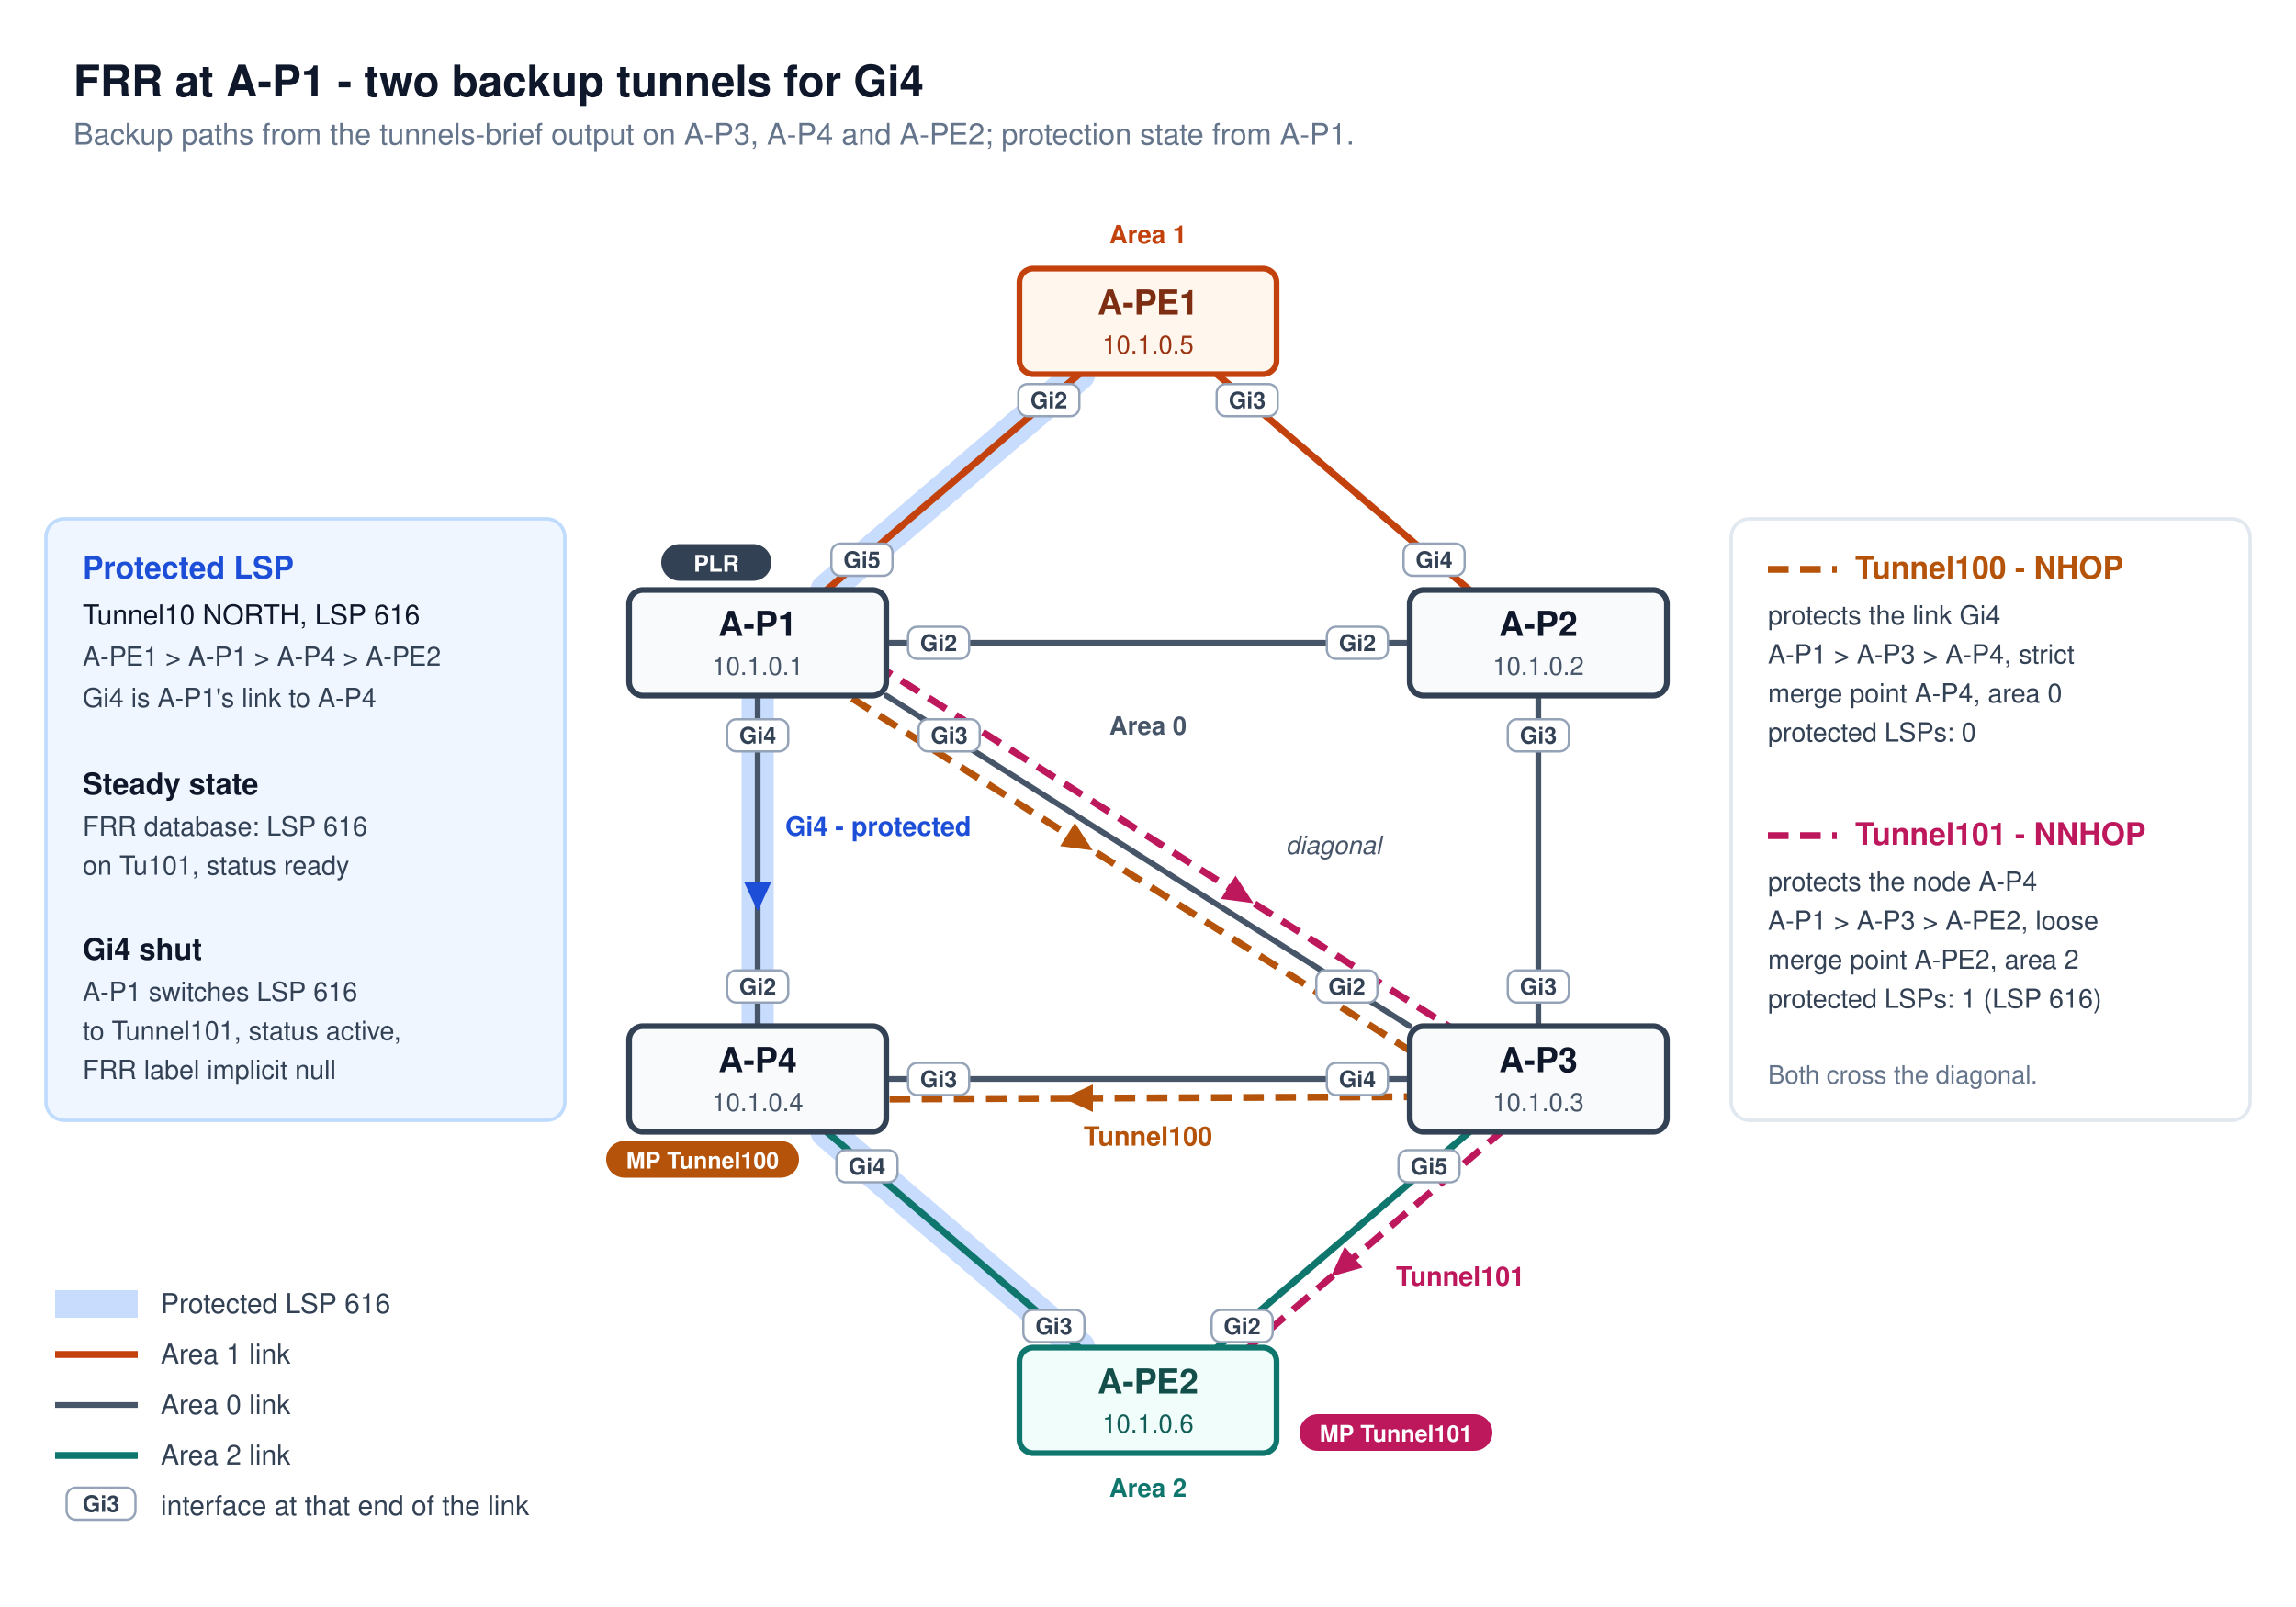
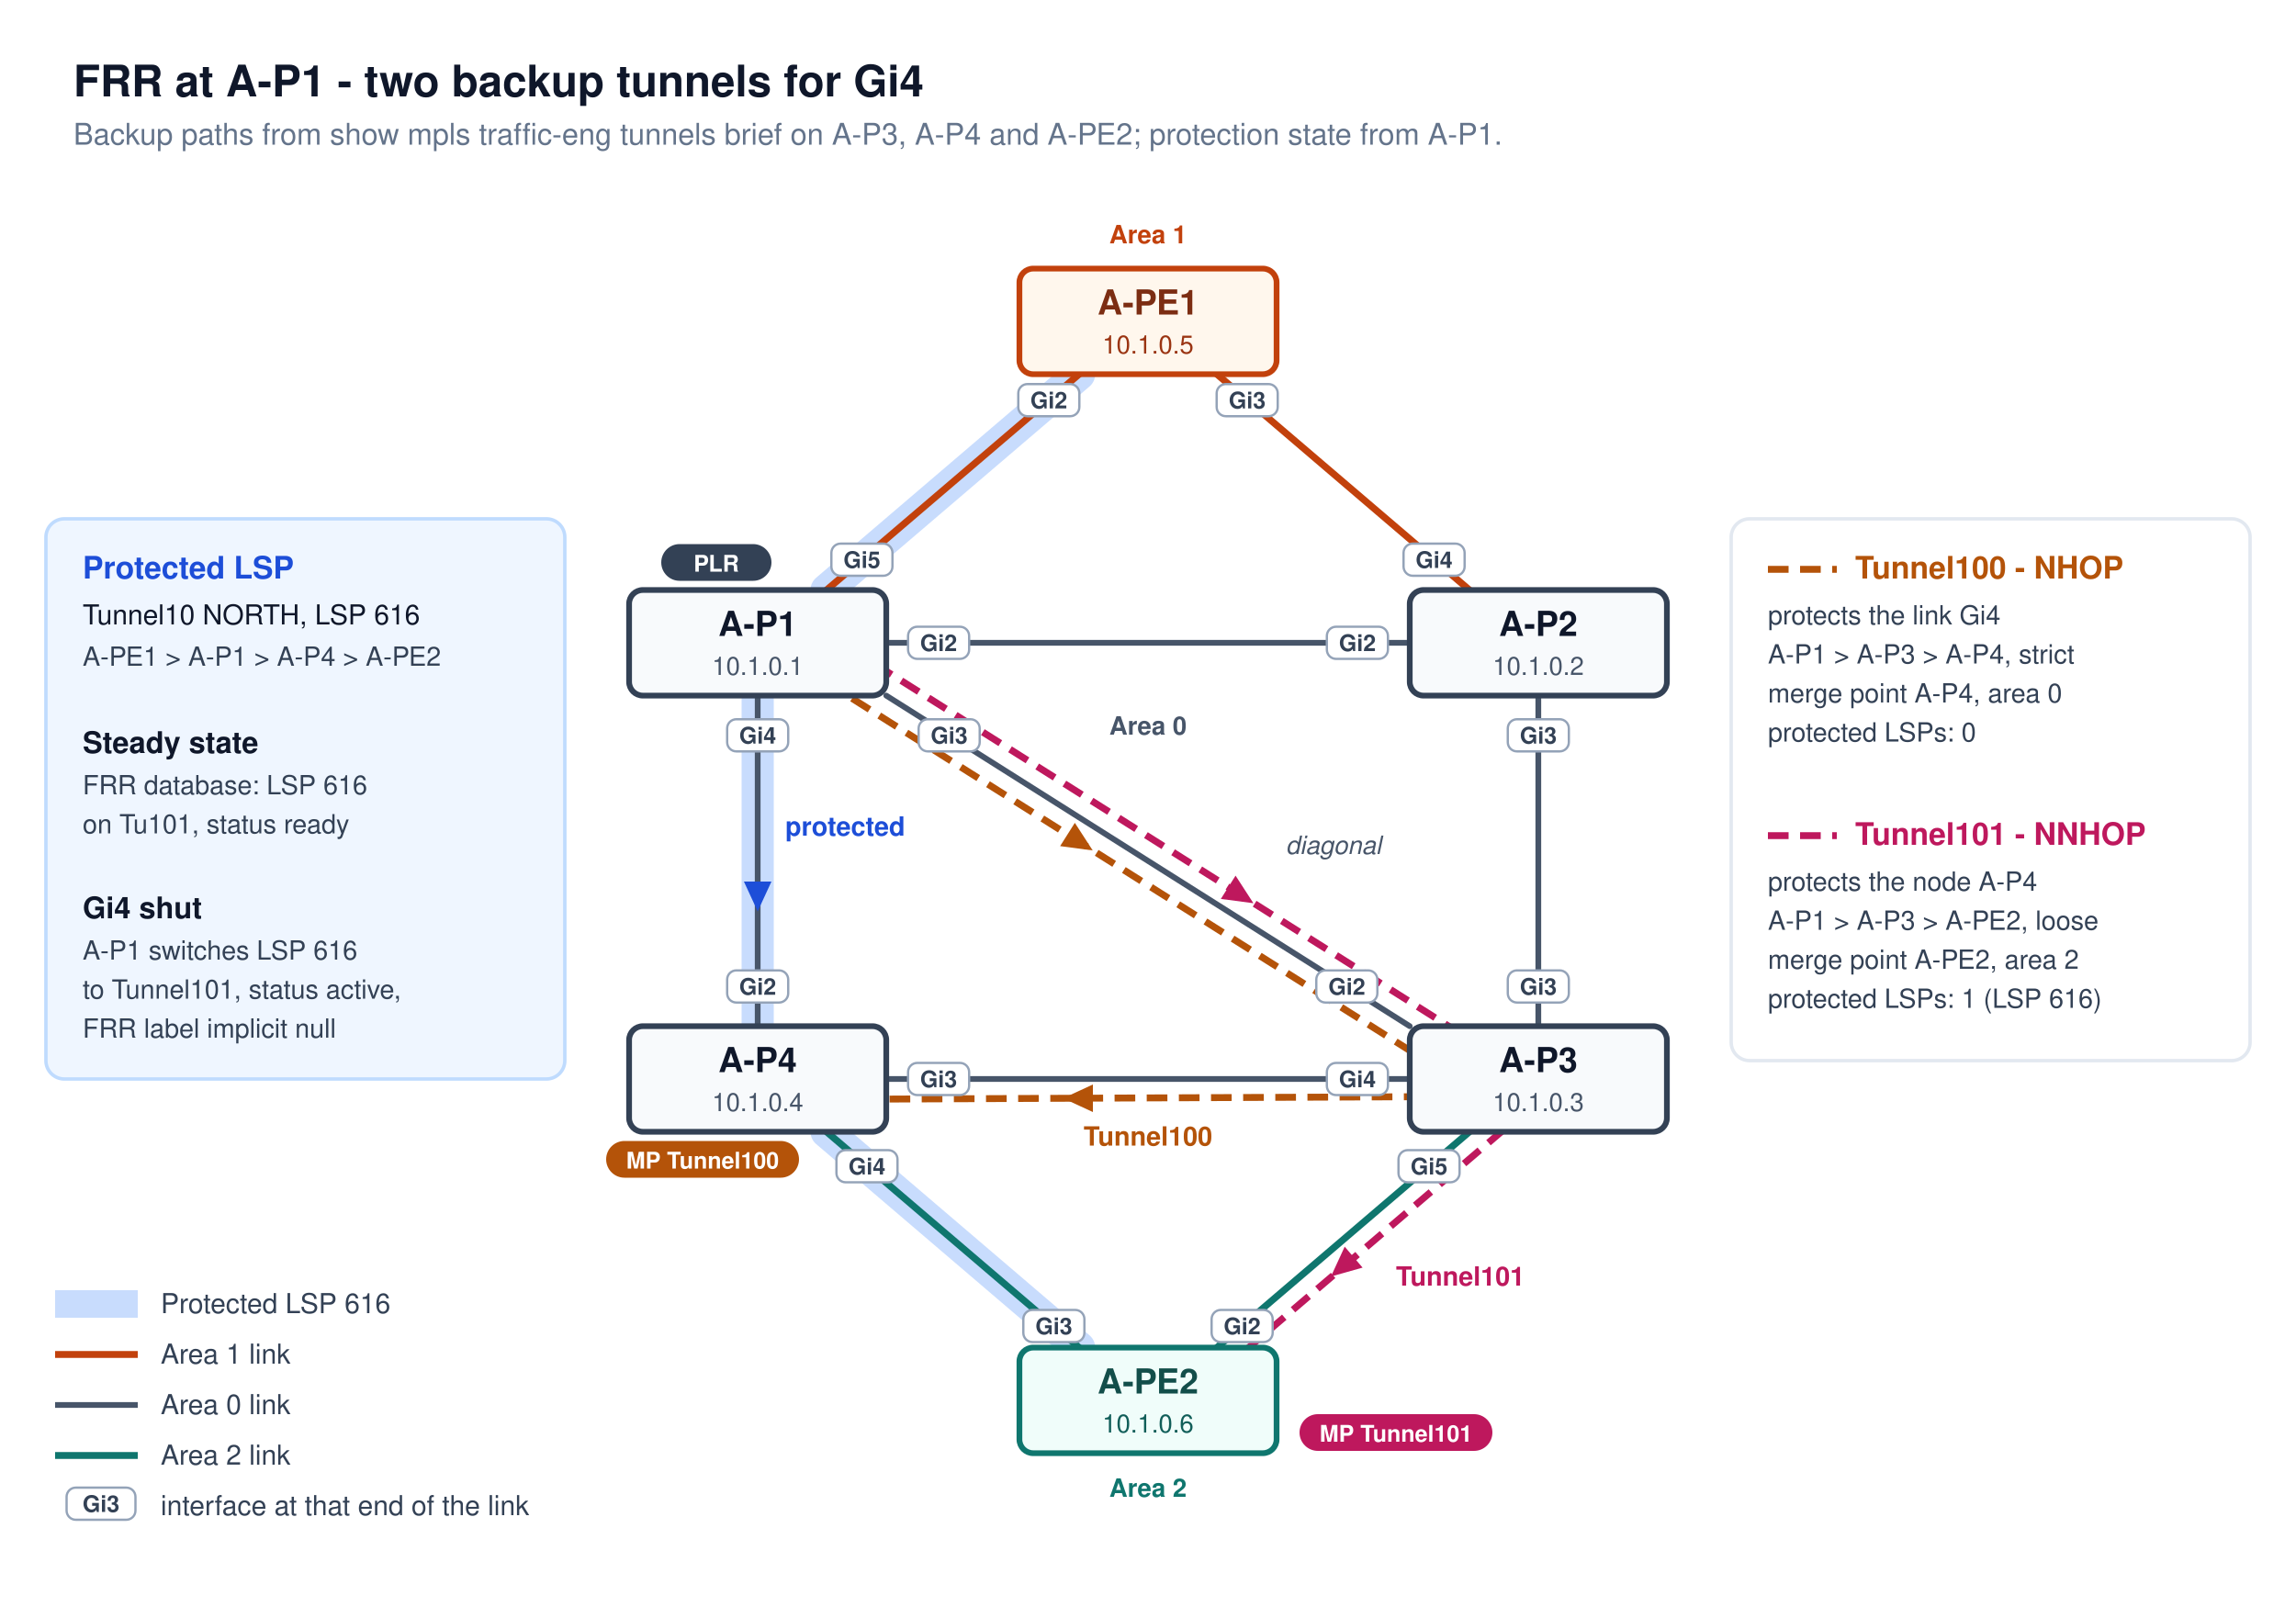
<svg xmlns="http://www.w3.org/2000/svg" viewBox="0 0 1000 700" width="1000" height="700" font-family="-apple-system, BlinkMacSystemFont, 'Segoe UI', Helvetica, Arial, sans-serif">
  <rect width="1000" height="700" fill="#ffffff" />
  <text x="32" y="42" font-size="19" font-weight="700" fill="#0f172a">FRR at A-P1 - two backup tunnels for Gi4</text>
-   <text x="32" y="63" font-size="13" fill="#64748b">Backup paths from the tunnels-brief output on A-P3, A-P4 and A-PE2; protection state from A-P1.</text>
+   <text x="32" y="63" font-size="13" fill="#64748b">Backup paths from show mpls traffic-eng tunnels brief on A-P3, A-P4 and A-PE2; protection state from A-P1.</text>
  <g stroke-linecap="round" fill="none" stroke-width="14" stroke-opacity="0.28" stroke="#3b82f6">
    <line x1="470" y1="163" x2="360" y2="257" />
    <line x1="330" y1="303" x2="330" y2="447" />
    <line x1="360" y1="493" x2="470" y2="587" />
  </g>
  <g stroke-linecap="round" fill="none">
    <line x1="386" y1="280" x2="614" y2="280" stroke="#475569" stroke-width="2.5" />
    <line x1="330" y1="303" x2="330" y2="447" stroke="#475569" stroke-width="2.5" />
    <line x1="670" y1="303" x2="670" y2="447" stroke="#475569" stroke-width="2.5" />
    <line x1="386" y1="470" x2="614" y2="470" stroke="#475569" stroke-width="2.5" />
    <line x1="386" y1="303" x2="614" y2="447" stroke="#475569" stroke-width="2.5" />
    <line x1="470" y1="163" x2="360" y2="257" stroke="#c2410c" stroke-width="3" />
    <line x1="530" y1="163" x2="640" y2="257" stroke="#c2410c" stroke-width="3" />
    <line x1="360" y1="493" x2="470" y2="587" stroke="#0f766e" stroke-width="3" />
    <line x1="640" y1="493" x2="530" y2="587" stroke="#0f766e" stroke-width="3" />
  </g>
  <g fill="none" stroke-width="3" stroke-dasharray="9 5" stroke-linejoin="round">
    <polyline points="335.6,281.8 645.7,477.6 330,479" stroke="#b45309" />
    <polyline points="345.2,266.6 655.3,462.4 667.9,481 519.4,607.9" stroke="#be185d" />
  </g>
  <g>
    <path d="M-6,-6 L7,0 L-6,6 z" fill="#1d4ed8" transform="translate(330,390) rotate(90)" />
    <path d="M-6,-6 L7,0 L-6,6 z" fill="#b45309" transform="translate(470,366.7) rotate(32.3)" />
    <path d="M-6,-6 L7,0 L-6,6 z" fill="#b45309" transform="translate(470,478.4) rotate(180)" />
    <path d="M-6,-6 L7,0 L-6,6 z" fill="#be185d" transform="translate(540,389.7) rotate(32.3)" />
    <path d="M-6,-6 L7,0 L-6,6 z" fill="#be185d" transform="translate(585,551.5) rotate(139.5)" />
  </g>
-   <text x="342" y="364" font-size="11.5" font-weight="600" fill="#1d4ed8">Gi4 - protected</text>
+   <text x="342" y="364" font-size="11.5" font-weight="600" fill="#1d4ed8">protected</text>
  <text x="500" y="499" font-size="11.5" font-weight="600" fill="#b45309" text-anchor="middle">Tunnel100</text>
  <text x="608" y="560" font-size="11.5" font-weight="600" fill="#be185d">Tunnel101</text>
  <text x="560" y="372" font-size="11" fill="#475569" font-style="italic">diagonal</text>
  <g font-size="10" font-weight="600" fill="#334155" text-anchor="middle">
    <rect x="443.5" y="167.3" width="26.6" height="14" rx="4" fill="#ffffff" stroke="#94a3b8" stroke-width="1" />
    <text x="456.8" y="177.9">Gi2</text>
    <rect x="362.1" y="236.8" width="26.6" height="14" rx="4" fill="#ffffff" stroke="#94a3b8" stroke-width="1" />
    <text x="375.4" y="247.4">Gi5</text>
    <rect x="529.9" y="167.3" width="26.6" height="14" rx="4" fill="#ffffff" stroke="#94a3b8" stroke-width="1" />
    <text x="543.2" y="177.9">Gi3</text>
    <rect x="611.3" y="236.8" width="26.6" height="14" rx="4" fill="#ffffff" stroke="#94a3b8" stroke-width="1" />
    <text x="624.6" y="247.4">Gi4</text>
    <rect x="395.5" y="273.0" width="26.6" height="14" rx="4" fill="#ffffff" stroke="#94a3b8" stroke-width="1" />
    <text x="408.8" y="283.6">Gi2</text>
    <rect x="577.9" y="273.0" width="26.6" height="14" rx="4" fill="#ffffff" stroke="#94a3b8" stroke-width="1" />
    <text x="591.2" y="283.6">Gi2</text>
    <rect x="316.7" y="313.3" width="26.6" height="14" rx="4" fill="#ffffff" stroke="#94a3b8" stroke-width="1" />
    <text x="330.0" y="323.9">Gi4</text>
    <rect x="316.7" y="422.7" width="26.6" height="14" rx="4" fill="#ffffff" stroke="#94a3b8" stroke-width="1" />
    <text x="330.0" y="433.3">Gi2</text>
    <rect x="656.7" y="313.3" width="26.6" height="14" rx="4" fill="#ffffff" stroke="#94a3b8" stroke-width="1" />
    <text x="670.0" y="323.9">Gi3</text>
    <rect x="656.7" y="422.7" width="26.6" height="14" rx="4" fill="#ffffff" stroke="#94a3b8" stroke-width="1" />
    <text x="670.0" y="433.3">Gi3</text>
    <rect x="395.5" y="463.0" width="26.6" height="14" rx="4" fill="#ffffff" stroke="#94a3b8" stroke-width="1" />
    <text x="408.8" y="473.6">Gi3</text>
    <rect x="577.9" y="463.0" width="26.6" height="14" rx="4" fill="#ffffff" stroke="#94a3b8" stroke-width="1" />
    <text x="591.2" y="473.6">Gi4</text>
    <rect x="400.1" y="313.3" width="26.6" height="14" rx="4" fill="#ffffff" stroke="#94a3b8" stroke-width="1" />
    <text x="413.4" y="323.9">Gi3</text>
    <rect x="573.3" y="422.7" width="26.6" height="14" rx="4" fill="#ffffff" stroke="#94a3b8" stroke-width="1" />
    <text x="586.6" y="433.3">Gi2</text>
    <rect x="364.3" y="501.0" width="26.6" height="14" rx="4" fill="#ffffff" stroke="#94a3b8" stroke-width="1" />
    <text x="377.6" y="511.6">Gi4</text>
    <rect x="445.7" y="570.6" width="26.6" height="14" rx="4" fill="#ffffff" stroke="#94a3b8" stroke-width="1" />
    <text x="459.0" y="581.2">Gi3</text>
    <rect x="609.1" y="501.0" width="26.6" height="14" rx="4" fill="#ffffff" stroke="#94a3b8" stroke-width="1" />
    <text x="622.4" y="511.6">Gi5</text>
    <rect x="527.7" y="570.6" width="26.6" height="14" rx="4" fill="#ffffff" stroke="#94a3b8" stroke-width="1" />
    <text x="541.0" y="581.2">Gi2</text>
  </g>
  <g text-anchor="middle">
    <text x="500" y="106" font-size="11" font-weight="600" fill="#c2410c">Area 1</text>
    <rect x="444" y="117" width="112" height="46" rx="6" fill="#fff7ed" stroke="#c2410c" stroke-width="2.5" />
    <text x="500" y="137" font-size="15" font-weight="600" fill="#7c2d12">A-PE1</text>
    <text x="500" y="154" font-size="11" fill="#9a3412">10.1.0.5</text>
    <rect x="274" y="257" width="112" height="46" rx="6" fill="#f8fafc" stroke="#334155" stroke-width="2.5" />
    <text x="330" y="277" font-size="15" font-weight="600" fill="#0f172a">A-P1</text>
    <text x="330" y="294" font-size="11" fill="#475569">10.1.0.1</text>
    <rect x="614" y="257" width="112" height="46" rx="6" fill="#f8fafc" stroke="#334155" stroke-width="2.5" />
    <text x="670" y="277" font-size="15" font-weight="600" fill="#0f172a">A-P2</text>
    <text x="670" y="294" font-size="11" fill="#475569">10.1.0.2</text>
    <rect x="274" y="447" width="112" height="46" rx="6" fill="#f8fafc" stroke="#334155" stroke-width="2.5" />
    <text x="330" y="467" font-size="15" font-weight="600" fill="#0f172a">A-P4</text>
    <text x="330" y="484" font-size="11" fill="#475569">10.1.0.4</text>
    <rect x="614" y="447" width="112" height="46" rx="6" fill="#f8fafc" stroke="#334155" stroke-width="2.5" />
    <text x="670" y="467" font-size="15" font-weight="600" fill="#0f172a">A-P3</text>
    <text x="670" y="484" font-size="11" fill="#475569">10.1.0.3</text>
    <rect x="444" y="587" width="112" height="46" rx="6" fill="#f0fdfa" stroke="#0f766e" stroke-width="2.5" />
    <text x="500" y="607" font-size="15" font-weight="600" fill="#134e4a">A-PE2</text>
    <text x="500" y="624" font-size="11" fill="#115e59">10.1.0.6</text>
    <text x="500" y="652" font-size="11" font-weight="600" fill="#0f766e">Area 2</text>
    <text x="500" y="320" font-size="11" font-weight="600" fill="#475569">Area 0</text>
  </g>
  <g font-size="10" font-weight="700" text-anchor="middle" fill="#ffffff">
    <rect x="288" y="237" width="48" height="16" rx="8" fill="#334155" />
    <text x="312" y="249">PLR</text>
    <rect x="264" y="497" width="84" height="16" rx="8" fill="#b45309" />
    <text x="306" y="509">MP Tunnel100</text>
    <rect x="566" y="616" width="84" height="16" rx="8" fill="#be185d" />
    <text x="608" y="628">MP Tunnel101</text>
  </g>
  <g>
-     <rect x="20" y="226" width="226" height="262" rx="8" fill="#eff6ff" stroke="#bfdbfe" stroke-width="1.5" />
+     <rect x="20" y="226" width="226" height="244" rx="8" fill="#eff6ff" stroke="#bfdbfe" stroke-width="1.5" />
    <text x="36" y="252" font-size="13.5" font-weight="700" fill="#1d4ed8">Protected LSP</text>
    <text x="36" y="272" font-size="12" fill="#0f172a">Tunnel10 NORTH, LSP 616</text>
    <text x="36" y="290" font-size="11.5" fill="#334155">A-PE1 &gt; A-P1 &gt; A-P4 &gt; A-PE2</text>
-     <text x="36" y="308" font-size="11.5" fill="#334155">Gi4 is A-P1's link to A-P4</text>
-     <text x="36" y="346" font-size="13" font-weight="700" fill="#0f172a">Steady state</text>
-     <text x="36" y="364" font-size="11.5" fill="#334155">FRR database: LSP 616</text>
-     <text x="36" y="381" font-size="11.5" fill="#334155">on Tu101, status ready</text>
-     <text x="36" y="418" font-size="13" font-weight="700" fill="#0f172a">Gi4 shut</text>
-     <text x="36" y="436" font-size="11.5" fill="#334155">A-P1 switches LSP 616</text>
-     <text x="36" y="453" font-size="11.5" fill="#334155">to Tunnel101, status active,</text>
-     <text x="36" y="470" font-size="11.5" fill="#334155">FRR label implicit null</text>
+     <text x="36" y="328" font-size="13" font-weight="700" fill="#0f172a">Steady state</text>
+     <text x="36" y="346" font-size="11.5" fill="#334155">FRR database: LSP 616</text>
+     <text x="36" y="363" font-size="11.5" fill="#334155">on Tu101, status ready</text>
+     <text x="36" y="400" font-size="13" font-weight="700" fill="#0f172a">Gi4 shut</text>
+     <text x="36" y="418" font-size="11.5" fill="#334155">A-P1 switches LSP 616</text>
+     <text x="36" y="435" font-size="11.5" fill="#334155">to Tunnel101, status active,</text>
+     <text x="36" y="452" font-size="11.5" fill="#334155">FRR label implicit null</text>
  </g>
  <g>
-     <rect x="754" y="226" width="226" height="262" rx="8" fill="#ffffff" stroke="#e2e8f0" stroke-width="1.5" />
+     <rect x="754" y="226" width="226" height="236" rx="8" fill="#ffffff" stroke="#e2e8f0" stroke-width="1.5" />
    <line x1="770" y1="248" x2="800" y2="248" stroke="#b45309" stroke-width="3" stroke-dasharray="9 5" />
    <text x="808" y="252" font-size="13.5" font-weight="700" fill="#b45309">Tunnel100 - NHOP</text>
    <text x="770" y="272" font-size="11.5" fill="#334155">protects the link Gi4</text>
    <text x="770" y="289" font-size="11.5" fill="#334155">A-P1 &gt; A-P3 &gt; A-P4, strict</text>
    <text x="770" y="306" font-size="11.5" fill="#334155">merge point A-P4, area 0</text>
    <text x="770" y="323" font-size="11.5" fill="#334155">protected LSPs: 0</text>
    <line x1="770" y1="364" x2="800" y2="364" stroke="#be185d" stroke-width="3" stroke-dasharray="9 5" />
    <text x="808" y="368" font-size="13.5" font-weight="700" fill="#be185d">Tunnel101 - NNHOP</text>
    <text x="770" y="388" font-size="11.5" fill="#334155">protects the node A-P4</text>
    <text x="770" y="405" font-size="11.5" fill="#334155">A-P1 &gt; A-P3 &gt; A-PE2, loose</text>
    <text x="770" y="422" font-size="11.5" fill="#334155">merge point A-PE2, area 2</text>
    <text x="770" y="439" font-size="11.5" fill="#334155">protected LSPs: 1 (LSP 616)</text>
-     <text x="770" y="472" font-size="11" fill="#64748b">Both cross the diagonal.</text>
  </g>
  <g font-size="12" fill="#334155">
    <line x1="24" y1="568" x2="60" y2="568" stroke="#3b82f6" stroke-width="12" stroke-opacity="0.28" />
    <text x="70" y="572">Protected LSP 616</text>
    <line x1="24" y1="590" x2="60" y2="590" stroke="#c2410c" stroke-width="3" />
    <text x="70" y="594">Area 1 link</text>
    <line x1="24" y1="612" x2="60" y2="612" stroke="#475569" stroke-width="2.5" />
    <text x="70" y="616">Area 0 link</text>
    <line x1="24" y1="634" x2="60" y2="634" stroke="#0f766e" stroke-width="3" />
    <text x="70" y="638">Area 2 link</text>
  </g>
  <g font-size="12" fill="#334155">
    <rect x="29" y="648" width="30" height="14" rx="4" fill="#ffffff" stroke="#94a3b8" stroke-width="1" />
    <text x="44" y="658.6" font-size="10" font-weight="600" text-anchor="middle">Gi3</text>
    <text x="70" y="660">interface at that end of the link</text>
  </g>
</svg>
